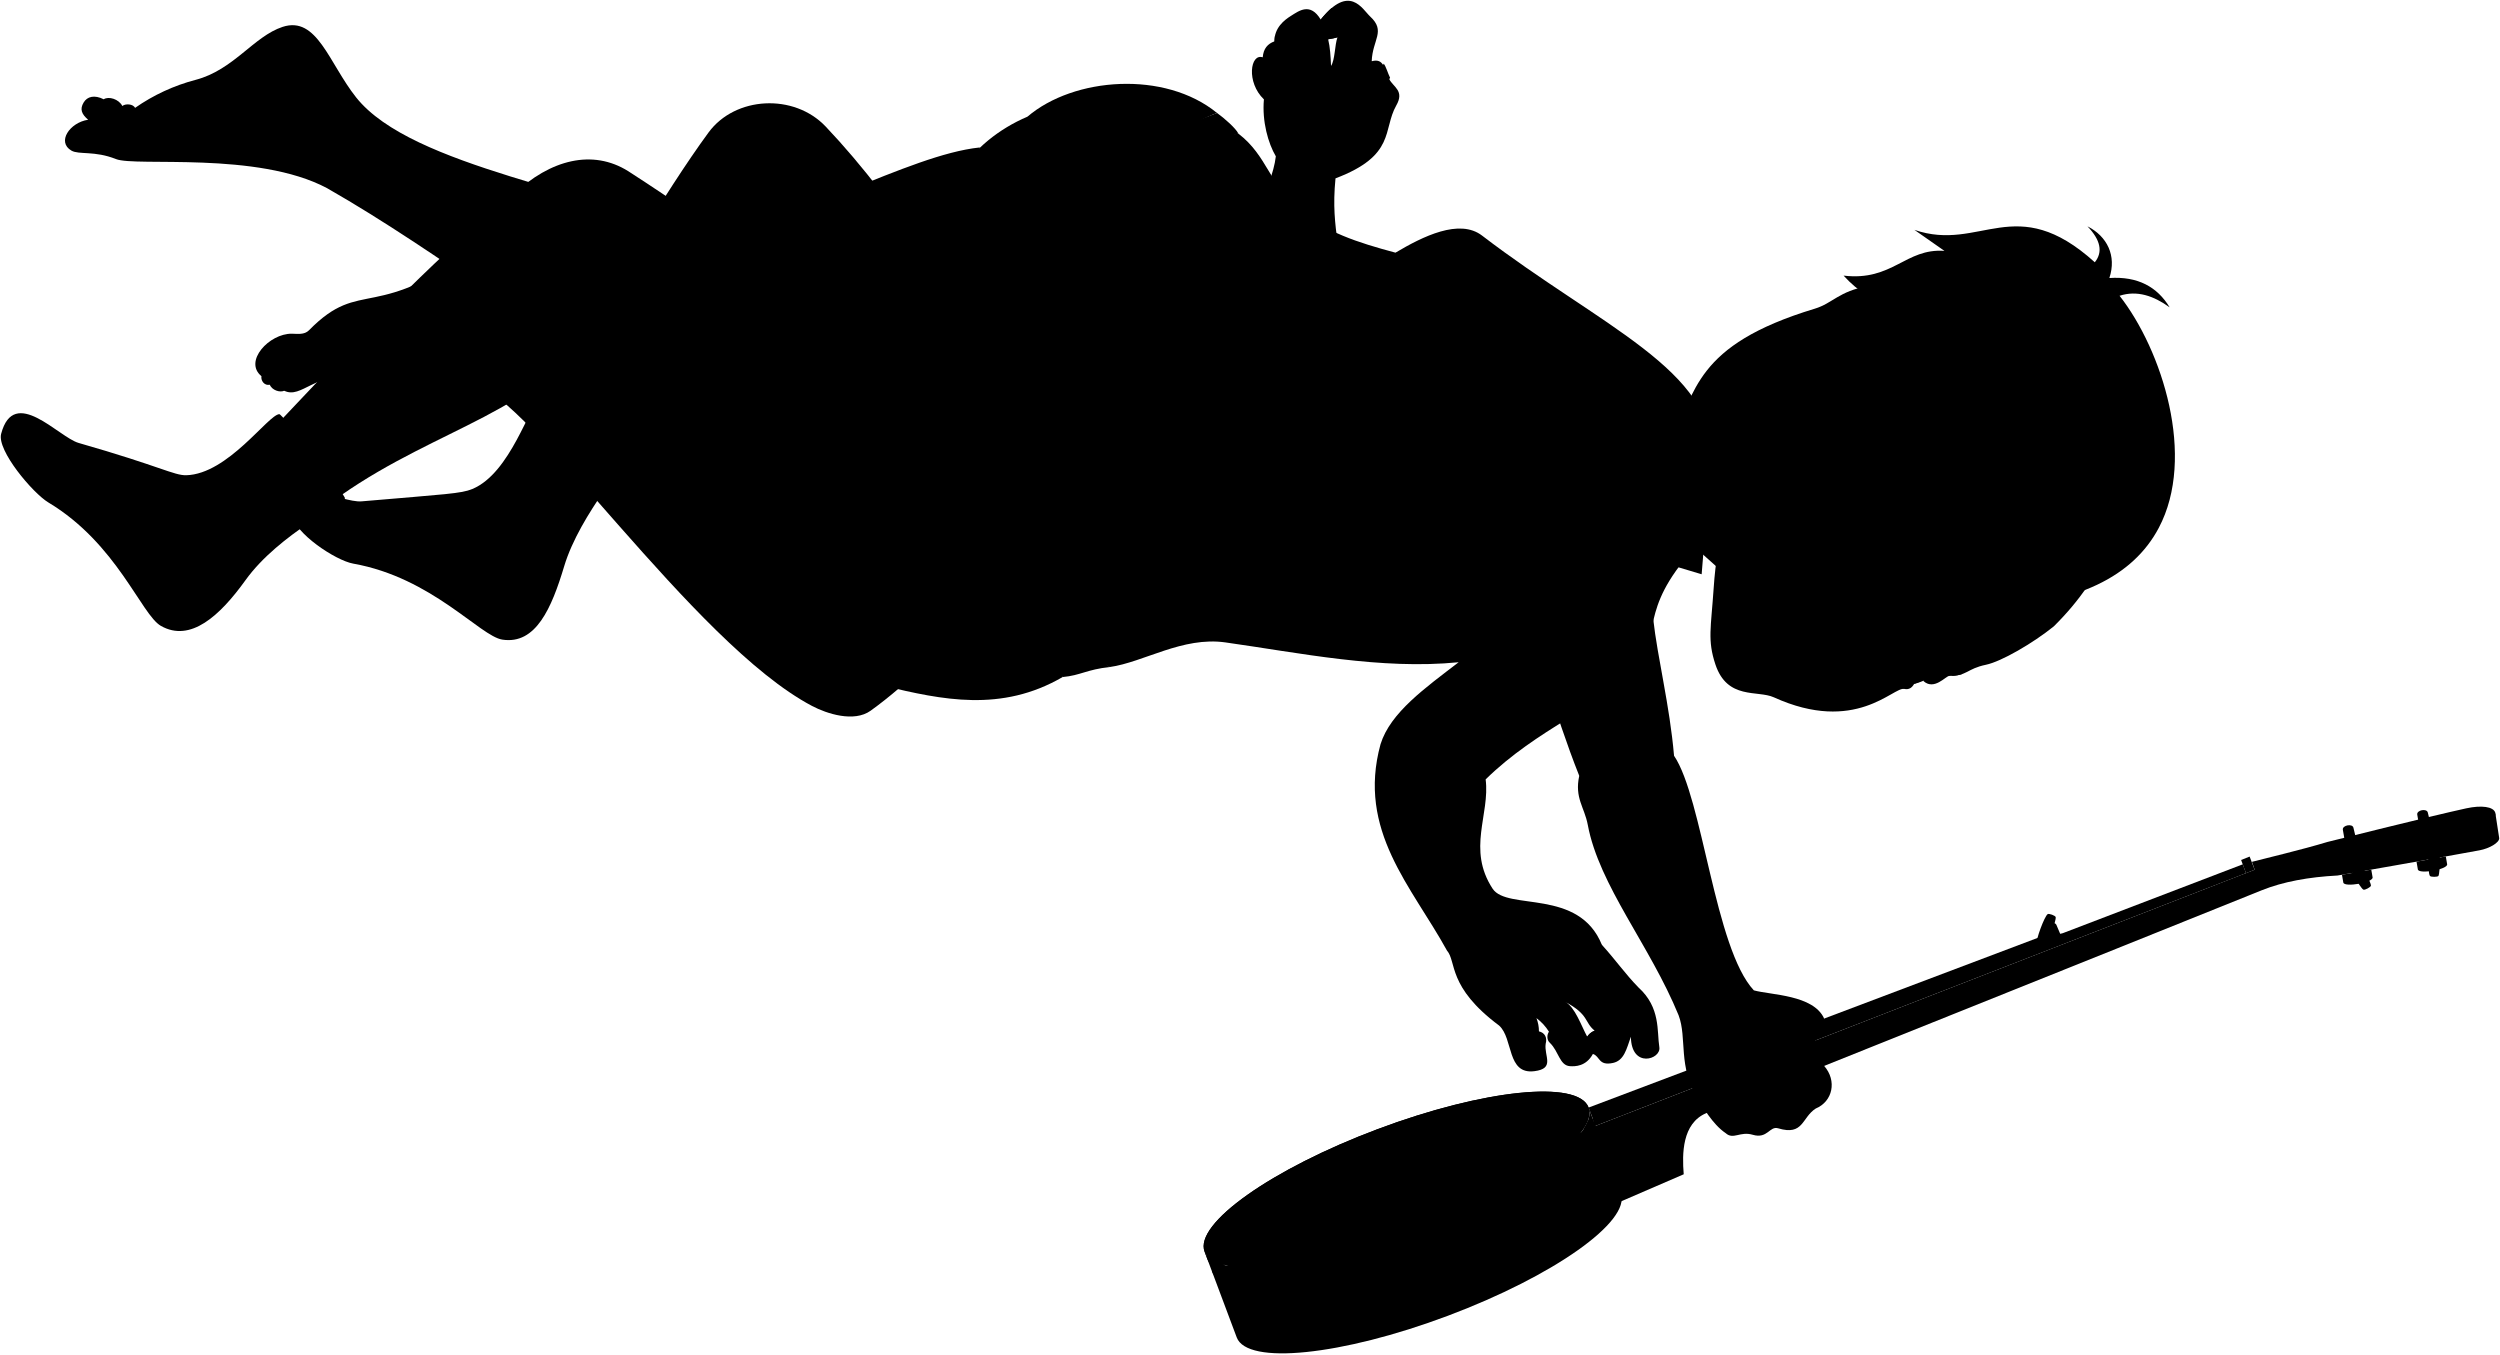
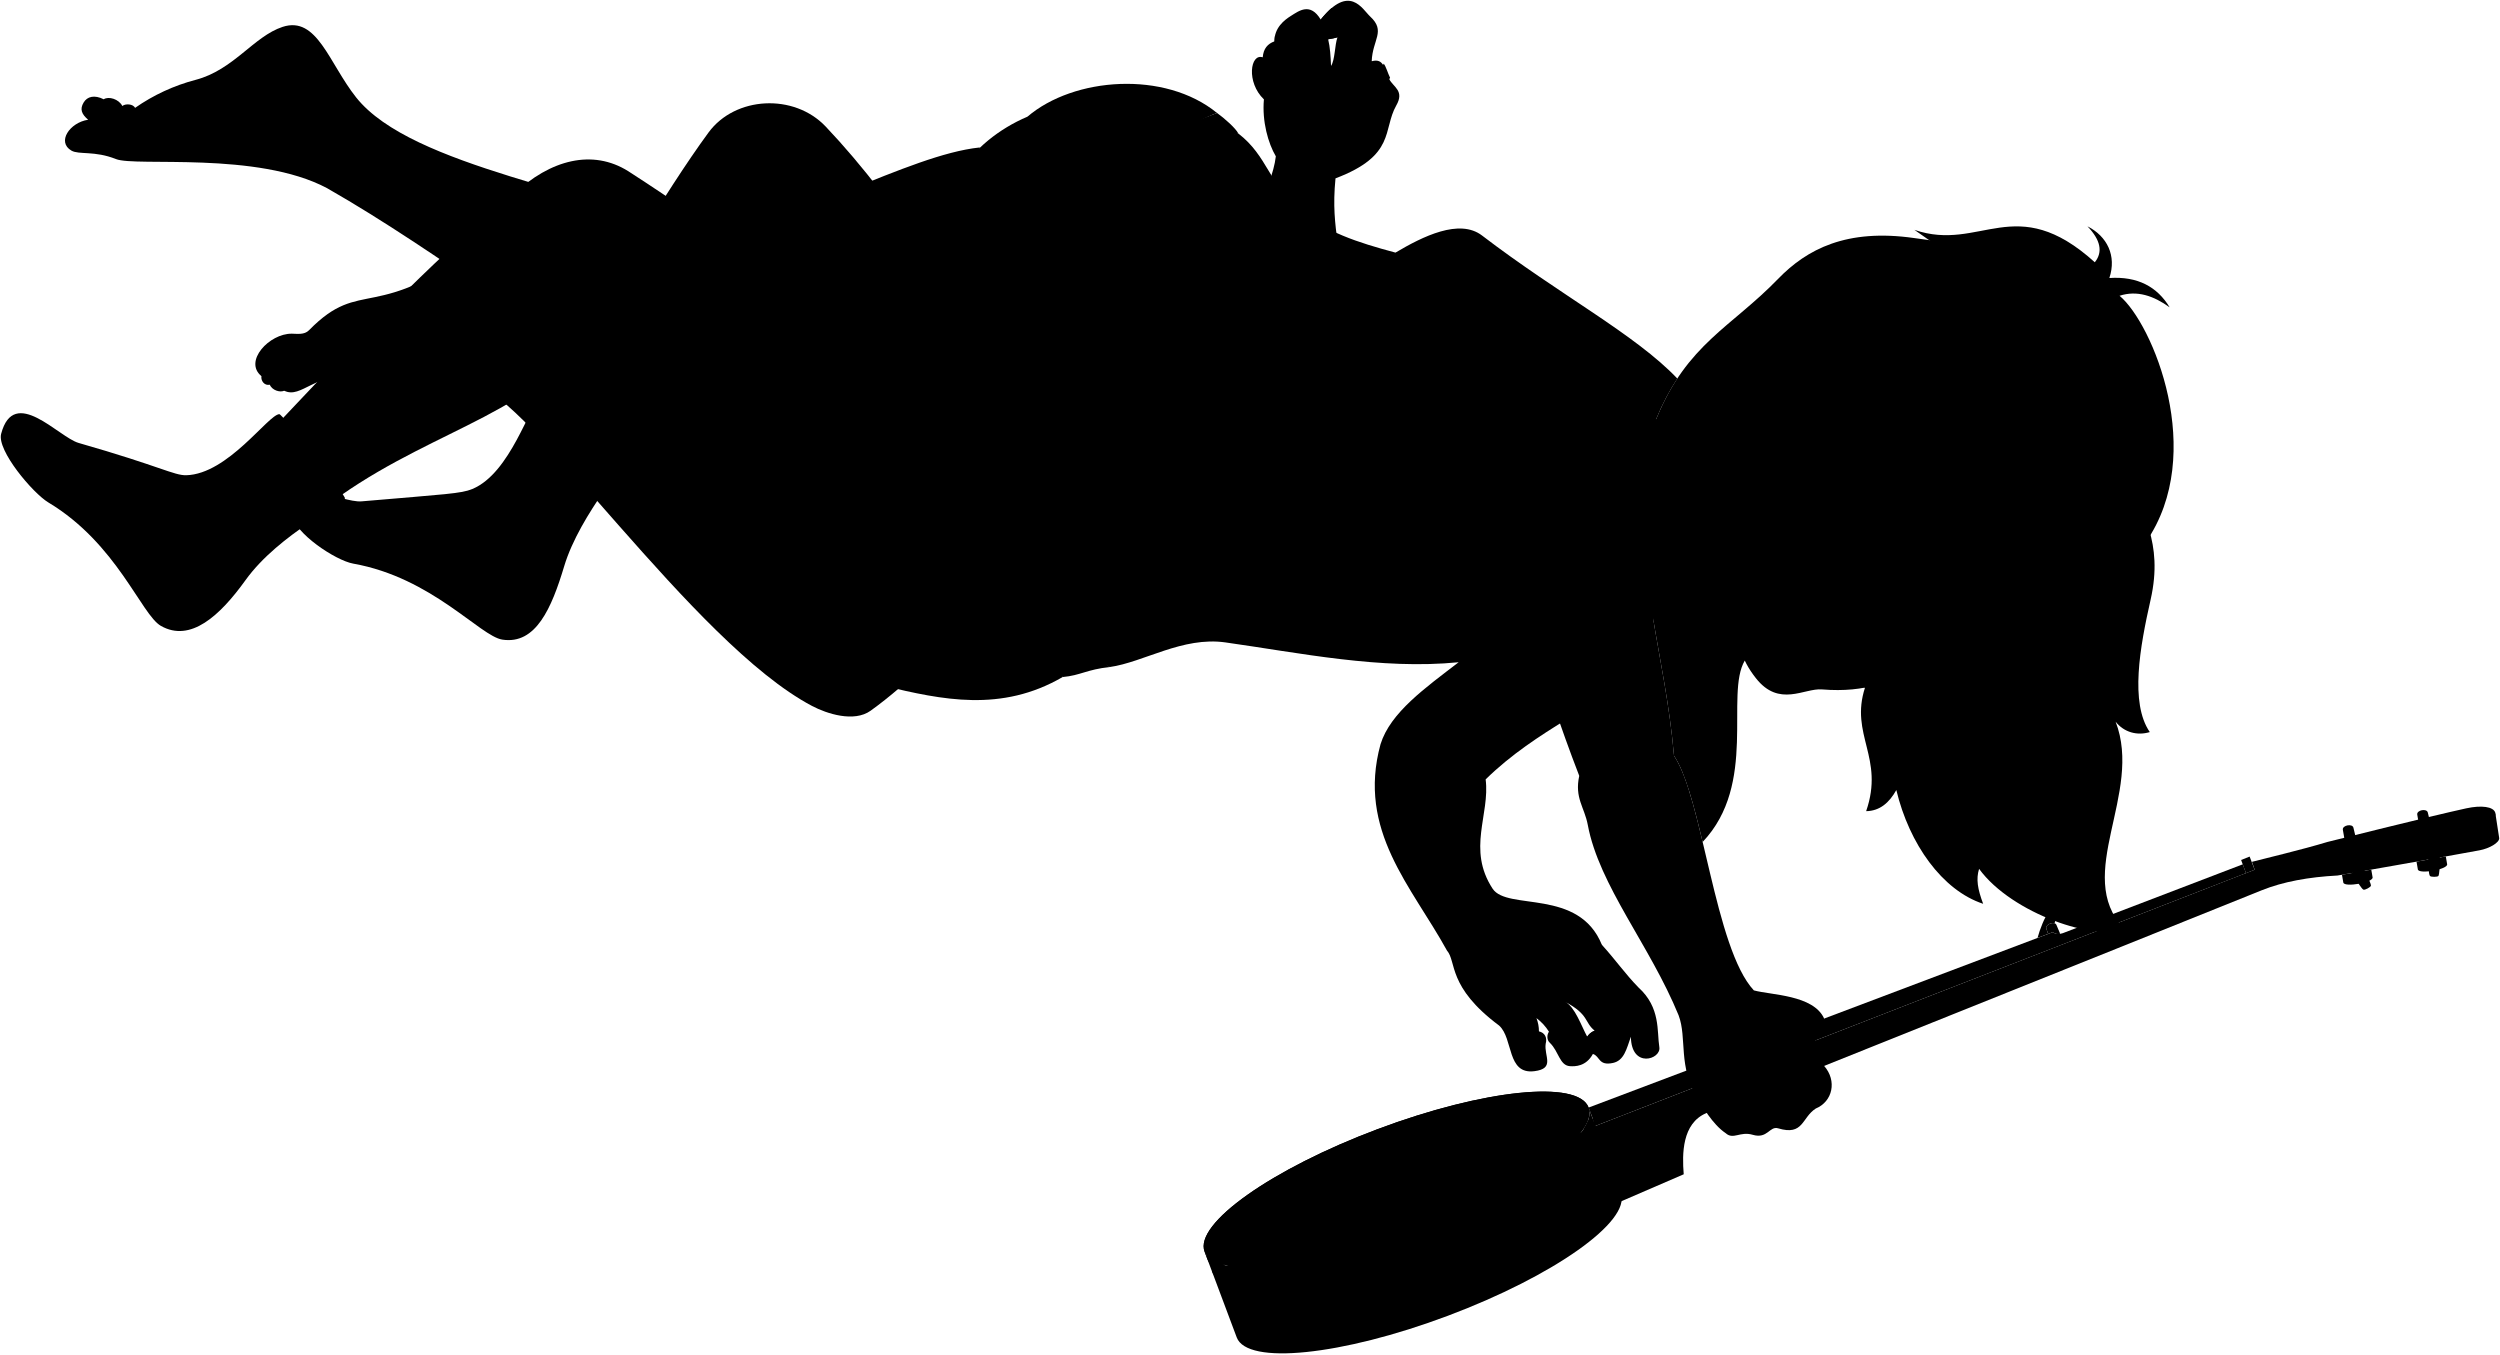
<svg viewBox="0 0 3217.9 1742.99">
+   <g class="sockWhite">
+     <path d="M454.66,725.47c-23.09-4.11-75.85-39.77-78-61.75-5.41-56.83,62.14-16.12,88.76-18.4,109.2-9.38,128-9.88,142.54-15.9,49.61-20.56,73.6-109.21,86.79-115.12,3.61-1.62,103.75,59.61,114.37,69.62,4.61,4.33-62.52,77-82.86,144.72C710,782.78,689.79,829.93,646.59,823.3,617.92,818.89,556.11,743.51,454.66,725.47Z" />
+     <path d="M62.3,646.78c-20.12-12.07-66.47-67-60.83-88.37,16.58-62.68,74,4.35,99.71,11.71,105.37,30.16,122.92,42,138.64,41.58,53.67-1.53,105.24-77.8,119.67-78.63,3.95-.22,78.13,94.68,84.49,107.82,2.76,5.69-84.34,45.1-128.07,106-33,45.93-70.81,80.33-108.8,58.73C181.89,791.32,150.66,699.79,62.3,646.78Z" />
+   </g>
+   <g class="skinEastAsian">
+     <path d="M1200.39,340.15c-43.53-65.84-90.09-127.2-137.63-177.29-40.79-43-116.53-39-150.8,7.73C856.45,246.2,777.9,379.28,698.63,518.89l106.12,65.72C1083.45,641.37,1190.62,536.62,1200.39,340.15Z" />
+     <path d="M2167.34,721.36C2107,796.74,2144.14,819.93,2092,871c-31.21,37.33-113.64,67.26-179.74,132.2,5.8,45.23-24.31,89.86,9,140.73,19,28.67,110.92-1,140.57,72.13,18,19.89,30.06,37.46,47.17,55,28.67,25.9,23.58,56.42,26.82,76.76,2.77,15.72-36.14,28.21-36.61-13.41-5.69,16.1-8.73,30.62-23,33.76-19,4.16-16.65-8.79-25.9-11.56-8.78,16.18-22.93,16.16-29.59,15.72-13.27-.89-14.25-18.82-25.63-29.9-4.45-3.78-4-10.7-1.34-14.45a63.42,63.42,0,0,0-16.12-17.52,46.32,46.32,0,0,1,3.23,17.07c7.6,1.73,10.89,8,8.67,16-2.31,15.72,12.56,31.87-14.59,35.26-35.74,4.47-26.82-42.08-45.32-58.72-67-49.94-54.56-82.31-67.16-96.58-45.23-82.33-116-154.23-85.5-265.55,12.65-40.86,58-72.81,100.57-105.53-100.25,9.93-205-12.1-300.26-25.53-55.32-7.8-105,25.53-149,31.72-469.23-308.09,123.8-432,757-309.1l53.64-7.09m-195.92,792a19.2,19.2,0,0,1,9.62-7.75c-13.7-11-6.65-20.37-38.17-37.27C2027.2,1295.77,2035.65,1321.14,2043,1334.39Z" />
+     <path d="M1719,229.57c-3.5,36.06-.5,57.6,2.62,82.34l-96.28-57.8c3.38-7.6,14.32-30.92,16.86-52.89-9.85-16.72-17.86-44.77-15.35-73.32-23-22-17.53-59.6-1.51-54.09.86-11.36,6.51-17.5,15-20.54,0-17.53,12.58-27.38,21.35-32.85C1672,14,1686.44,2.69,1700,25.23c37.06-46.58,53.55-13.33,63.61-4,20.53,19,3,29.55,2,57.6,16-4.51,16.13,10.49,22.54,23,5.34,10.44,20,15,9,34.05C1779.59,167,1796.88,200.11,1719,229.57Zm-5.74-144.7c5.23-8,4.66-27.05,8.28-36.82a88.12,88.12,0,0,1-12,2.52C1712,60.39,1712.79,72.82,1713.25,84.87Z" />
+   </g>
+   <path class="skinNordic" d="M1261.06,189.8c-92.38,9.66-236.55,98.71-369.14,116.44-121.82-61-361.42-90.12-433.51-180.86-34.93-44-50.35-105.32-94.66-90.78C326.6,46.8,300.69,90,251.81,102.77a244.13,244.13,0,0,0-78,36.11c-2.31-5.2-12.43-5.78-16.34-2.43-4.46-8.84-17.47-12.89-24-8.67-12-6-21.16-3.6-25.82,4.16-5.2,8.67-2.6,15,5.82,22.18-23.73,3.54-40.74,28.7-21.5,39.76,9.65,5.55,29.84-.11,57.29,10.87,25.44,10.18,181.71-10.37,271.59,37.37,149.56,85.28,288,199.52,392.9,244.12C1183.3,639.08,1262.13,460.05,1261.06,189.8Z" />
+   <path class="skinEastAsian" d="M1154,479.58c-111.68-95.71-226.55-182.77-345.36-259.24-45.59-28.6-100-15.38-147.75,29.91C578.36,314.47,472.6,423.09,362.49,540c-.88,3.39,71.47,98.3,76.4,97.6,126-88.21,257.32-108.35,322.85-218.17,44.84,55,141.51,212.13,251.07,345.86C1099.62,687.51,1142,590.22,1154,479.58Z" />
+   <g class="head50__edited">
+     <path class="hairBlack" d="M2762.32,697.39c78.27-113.49,8.8-280.8-34.11-316.69,22.64-7.34,43.91.09,64.48,14.89-16-26.41-41.08-40.16-77.6-37.75,9.59-28.66-2.92-53.77-28.21-66.55,17,17.69,20.1,33.11,9.47,46.29-102.36-92.45-147.1-12.43-232.21-41.72l38.7,27.07Z" />
+   </g>
+   <g class="bennettUnderwear">
+     <path d="M1013,665.12c5.7-15.2,11.25-29.85,20-41.81,18.1,4.28,40.89,12.71,65.56,22.81-17.2-17.32-34.1-33.32-50.36-46.56,19-28.46,45.35-55.14,76-80.77C1151.1,643.62,1141.24,801.94,1013,665.12Z" />
+     <path d="M1301,712.58l66.88,158.83c-79.1,46-155.33,29.28-229.89,11.5Z" />
+   </g>
+   <path class="bennettWaistband" d="M1352,651c-2.18,76.22,31.94,165.52,76.22,207.63-28.87,3-37.79,10.84-60.28,12.82-39.9-31-61-90.11-66.88-158.83Z" />
+   <path class="hairBlonde" d="M2745.49,622.47c-16.19-69.2-31.41-154.92-105.94-215.69-37.75-86.34-119.47-92.39-176-100.41-86.63-12.3-137.58,14.1-175,52.73-60.06,62.08-116.72,83.34-156.31,179.15-24.53,59.38-29.5,93.1-6.91,130.23h0c18.52,42-.62,108.67,2.48,127.72,8.25,50.76,21.29,111.52,26.87,176.58,14.47,21.33,25.62,63.88,36.85,111,71.19-74.81,28.53-189.56,54.24-233.49L2400.59,885c-19.91,61,25.31,90.14,1.43,159.11,17.71-.29,29.8-11,38.86-27.2,16.66,69.45,59,129.06,111.75,146.43-7.1-19-9.32-31.72-5.23-45,42.37,58.16,152.64,94.19,186.3,76.66-65.42-69,25.2-173.74-10.58-266.09,10.84,13.79,27.79,18.32,44,13.39-25.77-37.42-12.72-109.6,1.06-170.39C2785.4,696,2754.15,659.52,2745.49,622.47Z" />
+   <g class="hairOverlapLine">
+     <path d="M2368.3,533.63c-14.32-7.27-25.54-13.31-36.23-22.57" />
+     <path d="M2628.71,715.08c24.35,98.27-42.71,161.21-32.13,253.51" />
+   </g>
+   <g class="hairEdgeLine">
+     <path d="M2619.6,599.56c-20.48-88.42-85-100.75-114.55-103.5-41.77-3.88-82.94,13.93-146.65-1" />
+     <path d="M2629.93,614.55c124.09,118.37,20.44,217.17,25.51,265.89" />
+   </g>
  <g class="banjo">
    <path class="banjoHeadstock" d="M3211.84,1046.16c-2.33-8-17.9-9.93-37.38-5.7-44.9,9.75-178.62,43.26-178.62,43.26-32.61,9.91-80.91,21.3-97.21,25.6l3.51,10.18C2910.55,1140.41,3219.89,1093.18,3211.84,1046.16Z" />
    <path class="banjoSide" d="M2086.21,1536.05c13.45,35.85-86.31,106.43-222.81,157.65s-258.06,63.67-271.51,27.83l-32-85.35,494.31-185.47Z" />
    <ellipse class="banjoHead" cx="1797.6" cy="1518.33" rx="263.98" ry="69.33" transform="translate(-418.81 728.26) rotate(-20.57)" />
    <g class="brassDark">
      <path d="M1896.79,1663.9c1.44,3.83,14.81-1.18,13.37-5l-17.77-47.37c-.44-1.17-13.81,3.85-13.37,5Z" />
      <path d="M1978.47,1623.5c1.44,3.84,14.81-1.17,13.37-5l-17.77-47.37c-.44-1.17-13.81,3.85-13.37,5Z" />
      <path d="M2041.14,1581.06c1.44,3.84,14.81-1.18,13.37-5l-17.77-47.37c-.44-1.17-13.81,3.85-13.37,5Z" />
      <path d="M2071.91,1546.34c1.44,3.84,14.81-1.17,13.37-5L2067.51,1494c-.44-1.17-13.81,3.84-13.37,5Z" />
      <path d="M1818.65,1693.21c1.44,3.84-11.93,8.86-13.37,5l-17.77-47.37c-.44-1.17,12.93-6.18,13.37-5Z" />
      <path d="M1730.56,1716.53c1.44,3.83-11.93,8.85-13.37,5l-17.77-47.37c-.44-1.17,12.93-6.18,13.37-5Z" />
      <path d="M1655.44,1725.78c1.44,3.84-11.93,8.86-13.37,5l-17.78-47.37c-.43-1.17,12.93-6.19,13.37-5Z" />
      <path d="M1609.43,1719.87c1.44,3.84-11.93,8.86-13.37,5l-17.78-47.37c-.44-1.17,12.93-6.19,13.37-5Z" />
      <path d="M1554.08,1620.75c1.72,4.59,5.23,8.39,10.3,11.41l106.45-40.72L1663,1565l-108.64,40.35C1552.5,1611,1552.36,1616.16,1554.08,1620.75Z" />
      <path d="M3148.14,1102.36c-11.91,2.13-24.77,4.42-37.71,6.71l1.73,10c1.17,6.64,38.88,0,37.7-6.67Z" />
      <path d="M3052.2,1119.33l-37.72,6.61,1.73,10c1.18,6.64,38.88,0,37.71-6.67Z" />
    </g>
    <g class="hoop">
      <path d="M1554.08,1620.75c-13.45-35.84,86.3-106.42,222.8-157.64s258.07-63.68,271.52-27.83l-3.64-9.68c-13.45-35.85-135-23.39-271.51,27.82s-236.25,121.8-222.8,157.65Z" />
      <path d="M2054.18,1450.71c13.45,35.84-86.3,106.42-222.8,157.64s-258.06,63.68-271.51,27.83l-9.42-25.11c13.45,35.85,135,23.39,271.51-27.83s236.25-121.8,222.8-157.64Z" />
    </g>
-     <path class="tuningKey" d="M2646,1180.45c-.34-1.91-8.75-5-10.34-3.81-4.29,3.15-15.42,33.31-14.21,38.5.47,2,9.05,5,10.34,3.82C2635.61,1215.49,2646.9,1185.26,2646,1180.45Z" />
-     <path class="brassLight" d="M2654.36,1208.06c-.26,3.74-10.78,7.89-14.11,5.27l-6.27-17.91c-2.08-5.64,10.93-10.44,13-4.79Z" />
    <path class="banjoNeck" d="M3191.59,1094.48c-45.71,8.53-182.85,32.46-182.85,32.46-36.84,1.92-70,7.91-97.56,19-179.4,72.38-715.12,286.92-715.12,286.92-31,13.22-31,52.41-28.84,78.63l-81.17,35.09-36.24-95.9,852.33-331.21s67.82-19.39,99.76-21.15c0,0,137.56-27.86,184.63-37.3,12.28-2.47,25.31-7.19,25.31-14.89l5.06,32.84C3216.9,1084.73,3204.34,1092.1,3191.59,1094.48Z" />
    <path class="banjoFretboard" d="M2049.81,1450.71c1.26-3.77,1.56-6.42,0-11.73l-5-13.38,598-225.95c2.05,3.12,7.89,3.18,12.38,1.48l231.62-88.62,4.17,11.36Z" />
    <g class="brassLight">
      <path d="M2038.62,1452.79l17.17,45.76c.33.89,8.66-2.23,8.32-3.12l-20-53.31A53.18,53.18,0,0,1,2038.62,1452.79Z" />
      <path d="M2007.29,1485.28l18,47.9c.33.89,8.65-2.23,8.32-3.12l-19.09-50.86Q2011.06,1482.22,2007.29,1485.28Z" />
      <path d="M1944.57,1526.9l18.25,48.64c.34.89,8.66-2.24,8.32-3.13l-18.76-50Q1948.54,1524.66,1944.57,1526.9Z" />
      <path d="M1863,1566.81l18.39,49c.34.89,8.66-2.23,8.32-3.12l-18.54-49.43C1868.45,1564.47,1865.72,1565.64,1863,1566.81Z" />
      <path d="M1573,1627.51l17.17,45.76c.33.89-8,4-8.32,3.12l-20-53.3A52.78,52.78,0,0,0,1573,1627.51Z" />
      <path d="M1617.94,1631.37l18,47.9c.33.89-8,4-8.33,3.12l-19.08-50.86C1611.55,1631.54,1614.69,1631.49,1617.94,1631.37Z" />
      <path d="M1692.54,1621.46l18.25,48.64c.34.89-8,4-8.32,3.12l-18.76-50Q1688.09,1622.39,1692.54,1621.46Z" />
      <path d="M1780.26,1597.85l18.39,49c.34.89-8,4-8.32,3.12l-18.54-49.43Q1776,1599.24,1780.26,1597.85Z" />
      <path d="M3129.43,1064.4c-.87,3.65-11.92,6-14.78,2.9l-3.26-18.69c-1.13-5.91,12.49-8.52,13.62-2.61Z" />
      <path d="M3033.68,1083.92c-.86,3.65-11.92,6-14.78,2.9l-3.26-18.69c-1.13-5.91,12.49-8.51,13.62-2.61Z" />
+       <path d="M2636.31,1202.07l6.43-2.42c1.57,2.39,5.36,3,9.07,2.36l-4.81-11.38c-2.09-5.65-15.1-.85-13,4.79Z" />
    </g>
    <g class="tuningKey">
      <path d="M3138.68,1086.39c-1-1.68-9.94-1.64-11,0-2.93,4.44-2.93,36.59,0,41,1.14,1.73,10.22,1.56,11,0C3141,1122.87,3141.16,1090.6,3138.68,1086.39Z" />
      <path d="M3032.59,1103.67c-1.65-1-9.55,3.2-9.74,5.16-.52,5.29,14.52,33.71,19.19,36.27,1.82,1,9.76-3.4,9.75-5.15C3051.73,1134.82,3036.74,1106.23,3032.59,1103.67Z" />
+       <path d="M2636.31,1202.07l-2.33-6.65c-1.66-4.5,6.27-8.45,10.61-7,1.07-3.75,1.67-6.71,1.44-8-.34-1.91-8.75-5-10.34-3.81-3.2,2.35-10.23,19.78-13.07,30.61Z" />
    </g>
    <polygon class="bridgeFront" points="1750.92 1583.41 1741.46 1546.44 1730.73 1518.65 1740.49 1555.63 1750.92 1583.41" />
    <rect class="bridgeSide" x="1735.62" y="1556.51" width="10.42" height="29.68" transform="translate(-441.06 711.7) rotate(-20.57)" />
    <g class="bridgeNut">
      <polygon points="2890.91 1123.87 2884.68 1106.92 2895.63 1102.54 2902.14 1119.5 2890.91 1123.87" />
      <polygon points="1730.73 1559.29 1722.24 1521.94 1730.73 1518.65 1740.49 1555.63 1730.73 1559.29" />
    </g>
  </g>
-   <g class="sockWhite">
-     <path d="M454.66,725.47c-23.09-4.11-75.85-39.77-78-61.75-5.41-56.83,62.14-16.12,88.76-18.4,109.2-9.38,128-9.88,142.54-15.9,49.61-20.56,73.6-109.21,86.79-115.12,3.61-1.62,103.75,59.61,114.37,69.62,4.61,4.33-62.52,77-82.86,144.72C710,782.78,689.79,829.93,646.59,823.3,617.92,818.89,556.11,743.51,454.66,725.47Z" />
-     <path d="M62.3,646.78c-20.12-12.07-66.47-67-60.83-88.37,16.58-62.68,74,4.35,99.71,11.71,105.37,30.16,122.92,42,138.64,41.58,53.67-1.53,105.24-77.8,119.67-78.63,3.95-.22,78.13,94.68,84.49,107.82,2.76,5.69-84.34,45.1-128.07,106-33,45.93-70.81,80.33-108.8,58.73C181.89,791.32,150.66,699.79,62.3,646.78Z" />
+   <g class="eye">
+     <path class="sclera" d="M2480.77,822.49l-127.15-224.2L2537.33,778C2526,799.83,2508.37,815.83,2480.77,822.49Z" />
+     <g class="irisBlue">
+       <ellipse cx="2434.86" cy="712" rx="22.05" ry="15.12" transform="translate(80.55 1656.82) rotate(-38.17)" />
+       <ellipse cx="2503.52" cy="799.36" rx="22.05" ry="12.28" transform="translate(41.24 1717.93) rotate(-38.17)" />
+     </g>
+     <g class="pupil">
+       <ellipse cx="2436.96" cy="714.67" rx="8.57" ry="5.88" transform="translate(79.34 1658.69) rotate(-38.17)" />
+       <ellipse cx="2505.84" cy="802.3" rx="8.58" ry="4.78" transform="translate(39.91 1719.99) rotate(-38.17)" />
+     </g>
  </g>
-   <g class="skinEastAsian">
-     <path d="M1200.39,340.15c-43.53-65.84-90.09-127.2-137.63-177.29-40.79-43-116.53-39-150.8,7.73C856.45,246.2,777.9,379.28,698.63,518.89l106.12,65.72C1083.45,641.37,1190.62,536.62,1200.39,340.15Z" />
-     <path d="M2167.34,721.36C2107,796.74,2144.14,819.93,2092,871c-31.21,37.33-113.64,67.26-179.74,132.2,5.8,45.23-24.31,89.86,9,140.73,19,28.67,110.92-1,140.57,72.13,18,19.89,30.06,37.46,47.17,55,28.67,25.9,23.58,56.42,26.82,76.76,2.77,15.72-36.14,28.21-36.61-13.41-5.69,16.1-8.73,30.62-23,33.76-19,4.16-16.65-8.79-25.9-11.56-8.78,16.18-22.93,16.16-29.59,15.72-13.27-.89-14.25-18.82-25.63-29.9-4.45-3.78-4-10.7-1.34-14.45a63.42,63.42,0,0,0-16.12-17.52,46.32,46.32,0,0,1,3.23,17.07c7.6,1.73,10.89,8,8.67,16-2.31,15.72,12.56,31.87-14.59,35.26-35.74,4.47-26.82-42.08-45.32-58.72-67-49.94-54.56-82.31-67.16-96.58-45.23-82.33-116-154.23-85.5-265.55,12.65-40.86,58-72.81,100.57-105.53-100.25,9.93-205-12.1-300.26-25.53-55.32-7.8-105,25.53-149,31.72-469.23-308.09,123.8-432,757-309.1l53.64-7.09m-195.92,792a19.2,19.2,0,0,1,9.62-7.75c-13.7-11-6.65-20.37-38.17-37.27C2027.2,1295.77,2035.65,1321.14,2043,1334.39Z" />
-     <path d="M1719,229.57c-3.5,36.06-.5,57.6,2.62,82.34l-96.28-57.8c3.38-7.6,14.32-30.92,16.86-52.89-9.85-16.72-17.86-44.77-15.35-73.32-23-22-17.53-59.6-1.51-54.09.86-11.36,6.51-17.5,15-20.54,0-17.53,12.58-27.38,21.35-32.85C1672,14,1686.44,2.69,1700,25.23c37.06-46.58,53.55-13.33,63.61-4,20.53,19,3,29.55,2,57.6,16-4.51,16.13,10.49,22.54,23,5.34,10.44,20,15,9,34.05C1779.59,167,1796.88,200.11,1719,229.57Zm-5.74-144.7c5.23-8,4.66-27.05,8.28-36.82a88.12,88.12,0,0,1-12,2.52C1712,60.39,1712.79,72.82,1713.25,84.87Z" />
-     <path d="M2552.63,783.06c-4.3,24.31-45,40.39-100.26,33.9-24.95-2.94-46.16,3.62-53-23.48-127.81,10.08-182.7-60.42-217.83-88.74-51.26-41.31-45.5-114.91-31.17-139.76,34.08-59.1,28.71-120.21,185.62-167.67,23.08-7,30.85-22.48,68.6-29.11C2624.22,289.85,2772.24,704.7,2552.63,783.06Z" />
-   </g>
-   <path class="skinNordic" d="M1261.06,189.8c-92.38,9.66-236.55,98.71-369.14,116.44-121.82-61-361.42-90.12-433.51-180.86-34.93-44-50.35-105.32-94.66-90.78C326.6,46.8,300.69,90,251.81,102.77a244.13,244.13,0,0,0-78,36.11c-2.31-5.2-12.43-5.78-16.34-2.43-4.46-8.84-17.47-12.89-24-8.67-12-6-21.16-3.6-25.82,4.16-5.2,8.67-2.6,15,5.82,22.18-23.73,3.54-40.74,28.7-21.5,39.76,9.65,5.55,29.84-.11,57.29,10.87,25.44,10.18,181.71-10.37,271.59,37.37,149.56,85.28,288,199.52,392.9,244.12C1183.3,639.08,1262.13,460.05,1261.06,189.8Z" />
-   <path class="skinEastAsian" d="M1154,479.58c-111.68-95.71-226.55-182.77-345.36-259.24-45.59-28.6-100-15.38-147.75,29.91C578.36,314.47,472.6,423.09,362.49,540c-.88,3.39,71.47,98.3,76.4,97.6,126-88.21,257.32-108.35,322.85-218.17,44.84,55,141.51,212.13,251.07,345.86C1099.62,687.51,1142,590.22,1154,479.58Z" />
-   <g class="bennettUnderwear">
-     <path d="M1013,665.12c5.7-15.2,11.25-29.85,20-41.81,18.1,4.28,40.89,12.71,65.56,22.81-17.2-17.32-34.1-33.32-50.36-46.56,19-28.46,45.35-55.14,76-80.77C1151.1,643.62,1141.24,801.94,1013,665.12Z" />
-     <path d="M1301,712.58l66.88,158.83c-79.1,46-155.33,29.28-229.89,11.5Z" />
-   </g>
-   <path class="bennettWaistband" d="M1352,651c-2.18,76.22,31.94,165.52,76.22,207.63-28.87,3-37.79,10.84-60.28,12.82-39.9-31-61-90.11-66.88-158.83Z" />
  <g class="skinNordic">
-     <path d="M2190.3,739.17l-56.72-17c-1.39,34.91-7.73,55.77-5.7,74,5.68,51.12,21.29,111.52,26.87,176.58,37,54.57,52.36,248,102.74,302,22,6.11,76.51,5.59,90.47,36.22-15.52,18.22-14.48,36.92,0,61,16.84,19.23,11,45.84-10.84,54.89-18.19,11.73-15.59,35.33-48.33,25.46-11.18-3.37-13.51,14-32.73,8.32-16.29-4.85-25,6.77-34.81-2.08-17.15-11.43-30.52-35.64-35.86-44.17-26-41.57-13.59-77.94-24.75-107.54-36.81-90-102.29-166.93-116.91-245.1-4.28-22.93-17.2-34.47-11-63.15-32.61-81.82-57.47-177.79-72.12-204.72-38.56-.79-81.59,48.48-114.13,44.71-63.06-7.32-78.53-63.75-101.18-95.3-19.93-25.22-71.63-37.39-133.48-98.22-44.4-43.67-123.68-25.35-195.3-79C1334.42,702,1217.15,845.47,1120.62,914.81c-21.43,15.38-56.46,3.83-75.34-6.11C891.91,827.94,682.17,510,609.53,494.33c-36-7.74-95.51-4.19-148.65-10.18-55.05-6.22-72.83,29.89-95.06,18.77-5.39,2.7-15.84-.67-18.53-7.74-6.74,1.68-11.79-5.06-10.78-11-23.35-19,10.1-55,39.13-54.65,7,.08,16.05,1.74,22.09-4.42,68.79-70.05,83-5.66,226.93-114.24,29.67-22.39,68.11,1.67,81.4,49,53.77,191.28,299.82,207.77,361.18,329.62,26.25-102.52,57.36-196.14,89.42-271.76,28.6-67.45,41.57-145.77,79.27-195.74L1594,172c37.33,28.63,40,65.61,77.83,97.63,34.42,29.15,75.2,42.42,124.39,55.6,35.08-20.88,82.3-44.31,111.41-22,152.84,116.92,300.8,174.08,294.82,285.63" />
-   </g>
-   <path class="miriamUnderwear" d="M1235.93,221.93c-1.34,31.36,11.62,70.88,26.52,131.13,15.72,63.59,81.74,209.86,137.32,203.76-129.72-95.88,32.85-361.45,166.73-411.41-67.1-54.9-184.41-46.23-244,4.78C1286.06,165.61,1253,192.21,1235.93,221.93Z" />
-   <path class="miriamWaistband" d="M1399.77,556.82c-82.06-40.56-74.84-169.47-37.8-244,35.46-71.32,87.88-124.63,204.53-167.42,9.32,6.62,24.35,19.88,27.5,26.59-96.17,28.87-165.32,83.4-201.73,163.33C1354.07,419.18,1353.11,513.15,1399.77,556.82Z" />
-   <path class="clothesOverlapLine" d="M1322.5,150.19c24.44-9.29,54.65-11.91,78.44-5" />
-   <g class="clothesFoldLine">
-     <path d="M1303.58,375.26c-1.41,41,12.46,100.69,40.77,147.28" />
-     <path d="M1500.74,132.17a525.07,525.07,0,0,0-76.32,44.52" />
-     <path d="M1466.11,134.29a637.78,637.78,0,0,0-56.53,33.92" />
-     <path d="M1269.17,771.14c.48,23.41-3.62,47.59-13.8,72.82" />
-     <path d="M1255.37,787.15a115,115,0,0,1-8.54,35.66" />
-     <path d="M1335.48,834a48.73,48.73,0,0,1-20.33,7.15" />
-   </g>
-   <g class="banjoPick">
-     <path d="M1671,66.67c-25-9-8.79-24,2.31-19.67,6,22.62-5.4,50.73-17.76,52.41-10.81-2.1-16.52-25.95-14.61-52.41,16.27.48,18.27,13.67,3.28,20.07C1643,82.25,1666.39,84.65,1671,66.67Z" />
-     <path d="M1704.86,23.52c-11,14.45,2.09,24.38,17.59,18.63,3.64-6.29-2.79-21.25,4.88-24.73,5-2.25,16.89,5.4,9.22,23.84-12,9.21-43.78,13.15-47.86,7.22-4-9.23,21.39-35.28,25.4-38.2C1732,9.58,1723.64,21.94,1704.86,23.52Z" />
-     <path d="M1752.44,94.3c-1.14,7,.59,15.94,6.15,23.77-7.89,2.47-23.54,1.5-25.31-3.18C1731.66,109.57,1743,99.41,1752.44,94.3Z" />
-     <path d="M1781,81.9c-4.43,13-26.6,19.28-17.56,32.67,6.77,9.35,20.32-3.39,25.82-14.49C1786.45,94.62,1784,85.37,1781,81.9Z" />
+     <path d="M2125.4,668.48c-22.59-37.13-17.62-70.85,6.91-130.23a299.1,299.1,0,0,1,26.69-51c-54.2-57-151.74-107.87-251.37-184.09-29.11-22.27-76.33,1.16-111.41,22-49.19-13.18-90-26.45-124.39-55.6-37.8-32-40.5-69-77.83-97.63l-358.07,49.93c-37.7,50-50.67,128.29-79.27,195.74-32.06,75.62-63.17,169.24-89.42,271.76-61.36-121.85-307.41-138.34-361.18-329.62-13.29-47.3-51.73-71.36-81.4-49C480.77,419.42,466.52,355,397.73,425.08c-6,6.16-15.12,4.5-22.09,4.42-29-.31-62.48,35.66-39.13,54.65-1,6,4,12.71,10.78,11,2.69,7.07,13.14,10.44,18.53,7.74,22.23,11.12,40-25,95.06-18.77,53.14,6,112.69,2.44,148.65,10.18C682.17,510,891.91,827.94,1045.28,908.7c18.88,9.94,53.91,21.49,75.34,6.11,96.53-69.34,213.8-212.79,295.92-348.63,71.62,53.62,150.9,35.29,195.3,79,61.85,60.83,113.55,73,133.48,98.22,22.65,31.55,35.12,90.6,101.18,95.3,32.68,2.32,78.11-44.55,114.13-44.71,20.82,24.54,107.87-31.08,172.45-91.62C2132.16,690.28,2129.89,678.65,2125.4,668.48Z" />
+     <path d="M2125.4,668.48c18.52,42-.62,108.67,2.48,127.72,8.25,50.76,21.29,111.52,26.87,176.58,37,54.57,52.36,248,102.74,302,22,6.11,76.51,5.59,90.47,36.22-15.52,18.22-14.48,36.92,0,61,16.84,19.23,11,45.84-10.84,54.89-18.19,11.73-15.59,35.33-48.33,25.46-11.18-3.37-13.51,14-32.73,8.32-16.29-4.85-25,6.77-34.81-2.08-17.15-11.43-30.52-35.64-35.86-44.17-26-41.57-13.59-77.94-24.75-107.54-36.81-90-102.29-166.93-116.91-245.1-4.28-22.93-17.2-34.47-11-63.15-52.41-135.45-67.24-217.21-94.68-245" />
+     <path d="M2628.71,715.08c-14.56,18.25-30.09,34.3-40.63,40.74-21.65,13.23-17.59,21.55-39.59,29.45-4.25,1.52-11.82,24.82-29.49,17.3,6.68-13.23-14.16-28.62-38-29.55-3.2.32,1.28,4.9,1.75,6.43,4.9,16.26,12.35,29.47,26.62,30.77-1,6-3.9,9.52-9.8,10.36-14.22,2-39,76.37-154.45,66.8-22.76-1.89-55.08,23.61-85-14.45-20.32-25.85-21.23-42.35-35.23-91.66-17.89-63-30-141.5,23-198.14-34.86-8-24.83-35-19.76-49.92,2.84-18.25,3.47-42.36,34.1-73.31,40.88-33,86.35,9.07,67.67,49.39,15.29,7.22-36.55,46.13-27,71.63a220.65,220.65,0,0,1,65.41-47.29c95.13,47,194.06,4.54,224.8,111.81C2611.74,654.6,2625.18,695.43,2628.71,715.08Zm-181.61,6.61c4.26-12.2.53-26.4-6.39-35.2-7.38-9.39-23.82-18.48-38.18-21.76,1.74,11.75,4.15,25.7,12.66,36.67a59.11,59.11,0,0,0,25.86,19.31C2443.25,721.53,2445.23,727,2447.1,721.69Z" />
  </g>
  <g class="skinOverlapLine">
    <path d="M1862,949c24.56,11.25,44.87,31.42,50.24,54.14" />
    <path d="M1877.43,852.4c33.54-22.64,54-46,78.33-58.29" />
    <path d="M1067.24,689.43c-8,31.77-11.65,61.82-8.76,89.2" />
    <path d="M173.84,138.88c-9.83,7.22-18.2,13.86-22,22-10.4-6.35-23.69-8.09-38.39-6.71" />
    <path d="M133.49,127.78c5.49,4.77,8.26,10.15,7.7,16.3,2.47,4,8.63,7.83,14.14,11.18" />
    <path d="M157.5,136.45c3.63,5.07-2.17,5.61,5.14,11.22" />
    <path d="M365.82,502.92c-13.09-9.18-4.94-31.73,11.83-32.71,8.42-.49,14.79-2.75,21-8.85" />
    <path d="M347.29,495.18c-8.31-30.1,22.44-26.37,32.23-34.06" />
    <path d="M336.51,484.15c-4.28-28.15,27.17-26.29,36.95-31.88" />
    <path d="M1416.54,566.18c-7.11-5.06-13-8.93-16.77-9.36" />
    <path d="M1796.22,325.23c95.28,20.23,213.22,64.46,306.59,128.34" />
-     <path d="M2125.36,667.82c7.59,18.74,9.11,35.8,8.22,54.36" />
-     <path d="M1938.07,753.67c11.26,14.52,19.17,28.06,22.56,40.28" />
    <path d="M1533.88,195.09a71.46,71.46,0,0,1,13.88,20.72" />
    <path d="M1980.76,1327.51c-14-2.61-24.48,4.41-24.86,23.79" />
    <path d="M1993.65,1328c14.72-16.52,28.4-10.21,41.65,5.48" />
    <path d="M2050.21,1356.59c-25.92-15.17,6.37-47.46,27.27-21.25" />
    <path d="M2040.13,1262.57c12.38,10.87,24.69,22,37.92,29.24,9.37,30.41,24.13,25.13,21.1,42.58" />
    <path d="M2061.77,1216c3.76,10.37-.1,19.89,4.28,32.48,1.09,19.15-40.1,10-45.31-31.26-7.41.31-10,0-16-2.8-15.23,30.45-59.31,40.87-99,25.85" />
    <path d="M1626.84,127.9c3.1,2.93,6.24,4.25,9.4,4.27" />
    <path d="M1762.37,122.63c3.62,3.53,8.35,5.45,13.89,6.17" />
    <path d="M1765.57,78.82c-17.88,6.28-17,29.56-3.2,43.81-6.53,9.46-12.06,20.61-13.37,29.38" />
    <path d="M1625.33,73.81c-3.92,47.06,11.6,54.58,16.2,69.12,13.58,16.74,37.34-14.06,17.15-44.51" />
  </g>
  <g class="skinFoldLine">
    <path d="M2032.75,998.67c3.78-7.93,10.06-13.16,16.22-14.95" />
    <path d="M2154.75,972.78c-3.95-5.91-7.18-10.24-12.44-13.75" />
    <path d="M2054.47,1299.12c-3.24,5.76-9.36,7.2-11.52,10.08" />
    <path d="M2108.76,1311a26.4,26.4,0,0,0-10,14.38" />
    <path d="M2020.34,1281.72c-1.66,5.71-8.8,11.32-15.27,12" />
    <path d="M1982.67,1303c-3.47,6.91-7.24,9.78-14.52,9.55" />
    <path d="M1720,87.49c-5.46-3.78-9.73-3.08-13.7-.9" />
    <path d="M1750,47.9c-6.44,6.09-18.94,2.26-23.37-1.52,9.49.33,14.82-4.18,16.81-13.06" />
    <path d="M1677.15,42c1.35,7,.66,11.32-2.19,18.33,4,0,10.88-.65,14.41-6" />
    <path d="M1642.19,201.22a32.9,32.9,0,0,0,12.25,9.16" />
    <path d="M1719,229.57a37.45,37.45,0,0,1-18.91,1.75" />
    <path d="M761.74,419.46c-3.79-4.27-8-13.4-8.36-20.9" />
+     <path d="M2303.12,517.07c43.18-55.67-41.21-82.1-57.91-2.19" />
+     <path d="M2286.11,527.79c-20.12-9.36-13.54,28-26.1,22.1-8-3.71,4.6-11.32,3.13-31.08-2.12-28.49,34.37-25.89,28.86-10.49" />
  </g>
  <g class="skinCreaseLine">
    <path d="M1616.85,308c76.27,105.13,215.07,58.41,417.77,206.14" />
    <path d="M2019.53,1256.5c-31.25-11.62-56.9,8-85.75,19.64" />
    <path d="M1732.29,121.52c-25.27,12-47,32.05-60.93,70.07" />
    <path d="M1697.93,101.92c-2.41,15.9-17.18,30.25-32.68,30.25" />
  </g>
-   <g class="skinFoldLine">
-     <path d="M2489.7,779.78c65-4.25,35.15,25.68-13.52,26" />
-     <path d="M2474.57,785.29c-6.59,12.68-34.84,2.8-36.34,7.65-2.31,7.47,9.23,2.61,28.79,4.78,17.72,2,31.6-7.17,23.88-11.14" />
-   </g>
  <g class="skinEdgeLine">
    <path d="M308.17,82.6C269,117.38,218,120.87,180,147.67" />
    <path d="M640.34,324.55c-64.46,61-174.08,67.24-211.26,105.37" />
  </g>
-   <g class="head50">
-     <path class="hairBlack" d="M2516.24,390c-73.61,24.77-62.11,69.83-99.28,111.37a106.47,106.47,0,0,0,32.09-17.08c-26.4,82.15,22.84,62.31,26,148.83,7.34-7.12,12.73-17,16.84-28.64-5.81,75.69,23.73,49.83,28.28,127.16a565.33,565.33,0,0,1-89.22,40c28.43,6.8,58.51,3.34,88.93-6.84,18.35-3.49,33.09,7.07,32.76,18.27,122.17-4.54,193.27-41.79,226-103.52,48.47-91.41,4.32-229.08-50.43-298.84,22.64-7.34,43.91.09,64.48,14.89-16-26.41-41.08-40.16-77.6-37.75,9.59-28.66-2.92-53.77-28.21-66.55,17,17.69,20.1,33.11,9.47,46.29-102.36-92.45-147.1-12.43-232.21-41.72l38.7,27.07c-50.19-3.75-66.63,39.32-129.86,31.82C2410.75,396.39,2458.79,407.28,2516.24,390Z" />
-   </g>
-   <g class="head49">
-     <path class="sclera" d="M2432.75,882.19,2373.3,704.08l68.24-22.77L2501,859.42C2482.92,876.1,2461,885.24,2432.75,882.19Z" />
-     <g class="irisBlue">
-       <ellipse cx="2426.79" cy="762.69" rx="22.05" ry="15.12" transform="translate(-116.63 807.52) rotate(-18.46)" />
-       <ellipse cx="2461.96" cy="868.09" rx="22.05" ry="12.28" transform="translate(-148.19 824.08) rotate(-18.46)" />
+   <g class="head49__edited">
+     <path class="lipFemaleLight" d="M2327.19,781.46c-3.6-5.3-6.4-10.37-7.34-14.36,7.67,17.29,38.45,45.18,43.5,57.92,5.66,14.31,13.07,13.19,14.7,17.85,4.53,12.93,13.47,11,18.53,3.36-5.29,9.64-13.3,10.72-25.58-1.61C2350.92,839.88,2336.45,818.43,2327.19,781.46Z" />
+     <g class="lipOverlapLine">
+       <path d="M2358.16,869.08a21.61,21.61,0,0,0-6.19-19" />
+       <path d="M2327.07,834.68a27.27,27.27,0,0,0,1.33-18.38" />
    </g>
-     <g class="pupil">
-       <ellipse cx="2427.86" cy="765.92" rx="8.58" ry="5.88" transform="translate(-117.6 808.03) rotate(-18.46)" />
-       <ellipse cx="2463.15" cy="871.65" rx="8.58" ry="4.78" transform="translate(-149.26 824.64) rotate(-18.46)" />
+     <path class="teeth" d="M2327.19,781.46c27.14,32,21.35,50.51,43.81,63.16-4.89,4.4-13.54,8.86-19,5.51C2325.09,831.49,2324.09,800.86,2327.19,781.46Z" />
+     <g class="cheekLine">
+       <path d="M2392.44,771.2c-15.1-2.1-18.67-.47-37.25-7.56-19.14-7.29-27.36-8.72-51.59-5.44" />
+       <path d="M2414,841.24c-.25,9.62-14.41,19.7-25.95,20.39" />
    </g>
-     <g class="skinNordic">
-       <path d="M2449.64,835.7c-3.12-.78-.45,5-.53,6.64-.87,17,1.7,31.91,14.69,37.95-3,5.34-6.89,7.65-12.72,6.45-14.07-2.9-62.48,58.73-167.93,10.79-20.79-9.45-59.81,3.66-75.14-42.27-10.41-31.18-5.7-47-2.25-98.17,4.42-65.39,19.52-143.31,88.51-178.76-30.13-19.29-10-39.79-.22-52.11,171.57-315.39,621.91,10.7,349.53,280-26.81,21.67-67.6,45.34-87.33,49.43-24.84,5.15-23.82,14.36-47.2,14.37-4.51,0-19.5,19.38-33.59,6.34C2486.21,866.14,2471.77,844.61,2449.64,835.7ZM2435,775.94c8.13-10,9.4-24.67,5.86-35.29-3.78-11.32-16.2-25.42-28.6-33.35-2.33,11.64-4.76,25.58-.46,38.78a59.17,59.17,0,0,0,17.84,26.9C2431.47,774.5,2431.48,780.34,2435,775.94Z" />
+     <path class="noseLine" d="M2392.44,771.2c-12.23-1-28.64,12.12-18.71,24.39,13.73,17,12.18,21.95,17.55,30.36,5.7,8.92,9.58,11,16,13.69,29.29,12.19,31.81-48.13,68.09-71.62" />
+     <g class="eyeFoldLine">
+       <path d="M2499.56,820.58a17.76,17.76,0,0,1-15.39-7.73" />
+       <path d="M2426.17,726.34c-14.76-3.87-29.73-23.51-30.13-37.74" />
    </g>
-     <g class="skinFoldLine">
-       <path d="M2368.51,534.76c59.42-37.85-11.11-91.2-53.78-21.6" />
-       <path d="M2348.87,539.11c-15.78-15.6-22.16,21.76-32,12-6.24-6.18,8.16-9.11,13.44-28.21,7.61-27.53,41.08-12.78,30.7-.14" />
-     </g>
-     <path class="lipFemaleLight" d="M2302,791.78c-1.6-6.21-2.53-11.92-2.07-16,1.4,18.87,21,55.5,21.42,69.2.51,15.38,7.85,16.82,7.82,21.76-.1,13.69,9,14.85,16.31,9.41-8.23,7.29-16.13,5.61-23.54-10.14C2304.64,854.77,2298.25,829.7,2302,791.78Z" />
-     <g class="lipOverlapLine">
-       <path d="M2301.6,884.7a21.59,21.59,0,0,0,.57-19.93" />
-       <path d="M2283.94,841.84a27.32,27.32,0,0,0,7.45-16.86" />
-     </g>
-     <path class="teeth" d="M2302,791.78c14.74,39.32,3.07,54.74,19.94,74.23-6.08,2.49-15.73,3.77-19.77-1.24C2283.15,838.17,2292.54,809,2302,791.78Z" />
-     <g class="cheekLine">
-       <path d="M2366.89,804.12c-13.5-7.07-17.42-6.74-32.52-19.68-15.56-13.32-22.81-17.43-46.73-22.52" />
-       <path d="M2363.57,877.32c-3.49,9-20.21,13.69-31.31,10.45" />
-     </g>
-     <path class="noseLine" d="M2366.89,804.12c-11.2-5-31,1.75-25.85,16.65,7.21,20.61,4.07,24.78,6.29,34.5,2.36,10.32,5.31,13.6,10.46,18.29,23.47,21.36,46.19-34.58,88.26-44.46" />
-     <g class="eyeFoldLine">
-       <path d="M2451.08,886.74a17.78,17.78,0,0,1-11.88-12.47" />
-       <path d="M2413.77,773.27c-12.59-8.63-20.06-32.17-15.63-45.69" />
-     </g>
-     <path class="eyeCornerLine" d="M2400.06,691c3.56,8.32,6.88,12.45,12.24,16.3" />
+     <path class="eyeCornerLine" d="M2385.52,653.52c6.15,6.63,10.67,9.41,17,11.21" />
    <g class="eyeCreaseLine">
-       <path d="M2470,841.94c14.69,11.42,19,25.82,12.86,38.53" />
-       <path d="M2419.58,705.65c19.47,10.6,40.69,40.44,23.8,70.17" />
+       <path d="M2502.26,772c17.68,5.79,26.57,17.91,25.1,31.94" />
+       <path d="M2408.83,660.73c21.91,3.42,52,24.34,46.08,58" />
    </g>
    <g class="eyebrowBlonde">
-       <path d="M2469.64,777.31C2444,768.5,2484.35,718,2432,664.62,2500.66,720.48,2465.33,752.15,2469.64,777.31Z" />
-       <path d="M2525.92,867.49c-8.41-19-28.26-26.21-38.55-37.92-3,14.44,13.84,17,25.77,40.31A43.4,43.4,0,0,0,2525.92,867.49Z" />
+       <path d="M2480.13,711.31c-27.09.34-6.14-60.77-73.41-93.4C2490.17,647.34,2467.59,689.07,2480.13,711.31Z" />
+       <path d="M2563.53,777.22c-14.31-15-35.44-15.14-49.08-22.69,2,14.6,18.76,11.36,37.85,29.26A43.16,43.16,0,0,0,2563.53,777.22Z" />
    </g>
  </g>
+   <path class="miriamUnderwear" d="M1235.93,221.93c-9.58,39.12-7.33,68.06,7.57,128.3,15.73,63.6,100.69,212.69,156.27,206.59-129.72-95.88,32.85-361.45,166.73-411.41-67.1-54.9-184.41-46.23-244,4.78C1286.06,165.61,1253,192.21,1235.93,221.93Z" />
+   <path class="miriamWaistband" d="M1399.77,556.82c-82.06-40.56-74.84-169.47-37.8-244,35.46-71.32,87.88-124.63,204.53-167.42,9.32,6.62,24.35,19.88,27.5,26.59-96.17,28.87-165.32,83.4-201.73,163.33C1354.07,419.18,1353.11,513.15,1399.77,556.82Z" />
+   <path class="clothesOverlapLine" d="M1322.5,150.19c24.44-9.29,54.65-11.91,78.44-5" />
+   <g class="clothesFoldLine">
+     <path d="M1303.58,375.26c-1.41,41,7.08,94.72,38.9,139.12" />
+     <path d="M1500.74,132.17a525.07,525.07,0,0,0-76.32,44.52" />
+     <path d="M1466.11,134.29a637.78,637.78,0,0,0-56.53,33.92" />
+     <path d="M1269.17,771.14c.48,23.41-3.62,47.59-13.8,72.82" />
+     <path d="M1255.37,787.15a115,115,0,0,1-8.54,35.66" />
+     <path d="M1335.48,834a48.73,48.73,0,0,1-20.33,7.15" />
+   </g>
+   <g class="banjoPick">
+     <path d="M1671,66.67c-25-9-8.79-24,2.31-19.67,6,22.62-5.4,50.73-17.76,52.41-10.81-2.1-16.52-25.95-14.61-52.41,16.27.48,18.27,13.67,3.28,20.07C1643,82.25,1666.39,84.65,1671,66.67Z" />
+     <path d="M1704.86,23.52c-11,14.45,2.09,24.38,17.59,18.63,3.64-6.29-2.79-21.25,4.88-24.73,5-2.25,16.89,5.4,9.22,23.84-12,9.21-43.78,13.15-47.86,7.22-4-9.23,21.39-35.28,25.4-38.2C1732,9.58,1723.64,21.94,1704.86,23.52Z" />
+     <path d="M1752.44,94.3c-1.14,7,.59,15.94,6.15,23.77-7.89,2.47-23.54,1.5-25.31-3.18C1731.66,109.57,1743,99.41,1752.44,94.3Z" />
+     <path d="M1781,81.9c-4.43,13-26.6,19.28-17.56,32.67,6.77,9.35,20.32-3.39,25.82-14.49C1786.45,94.62,1784,85.37,1781,81.9Z" />
+   </g>
</svg>
